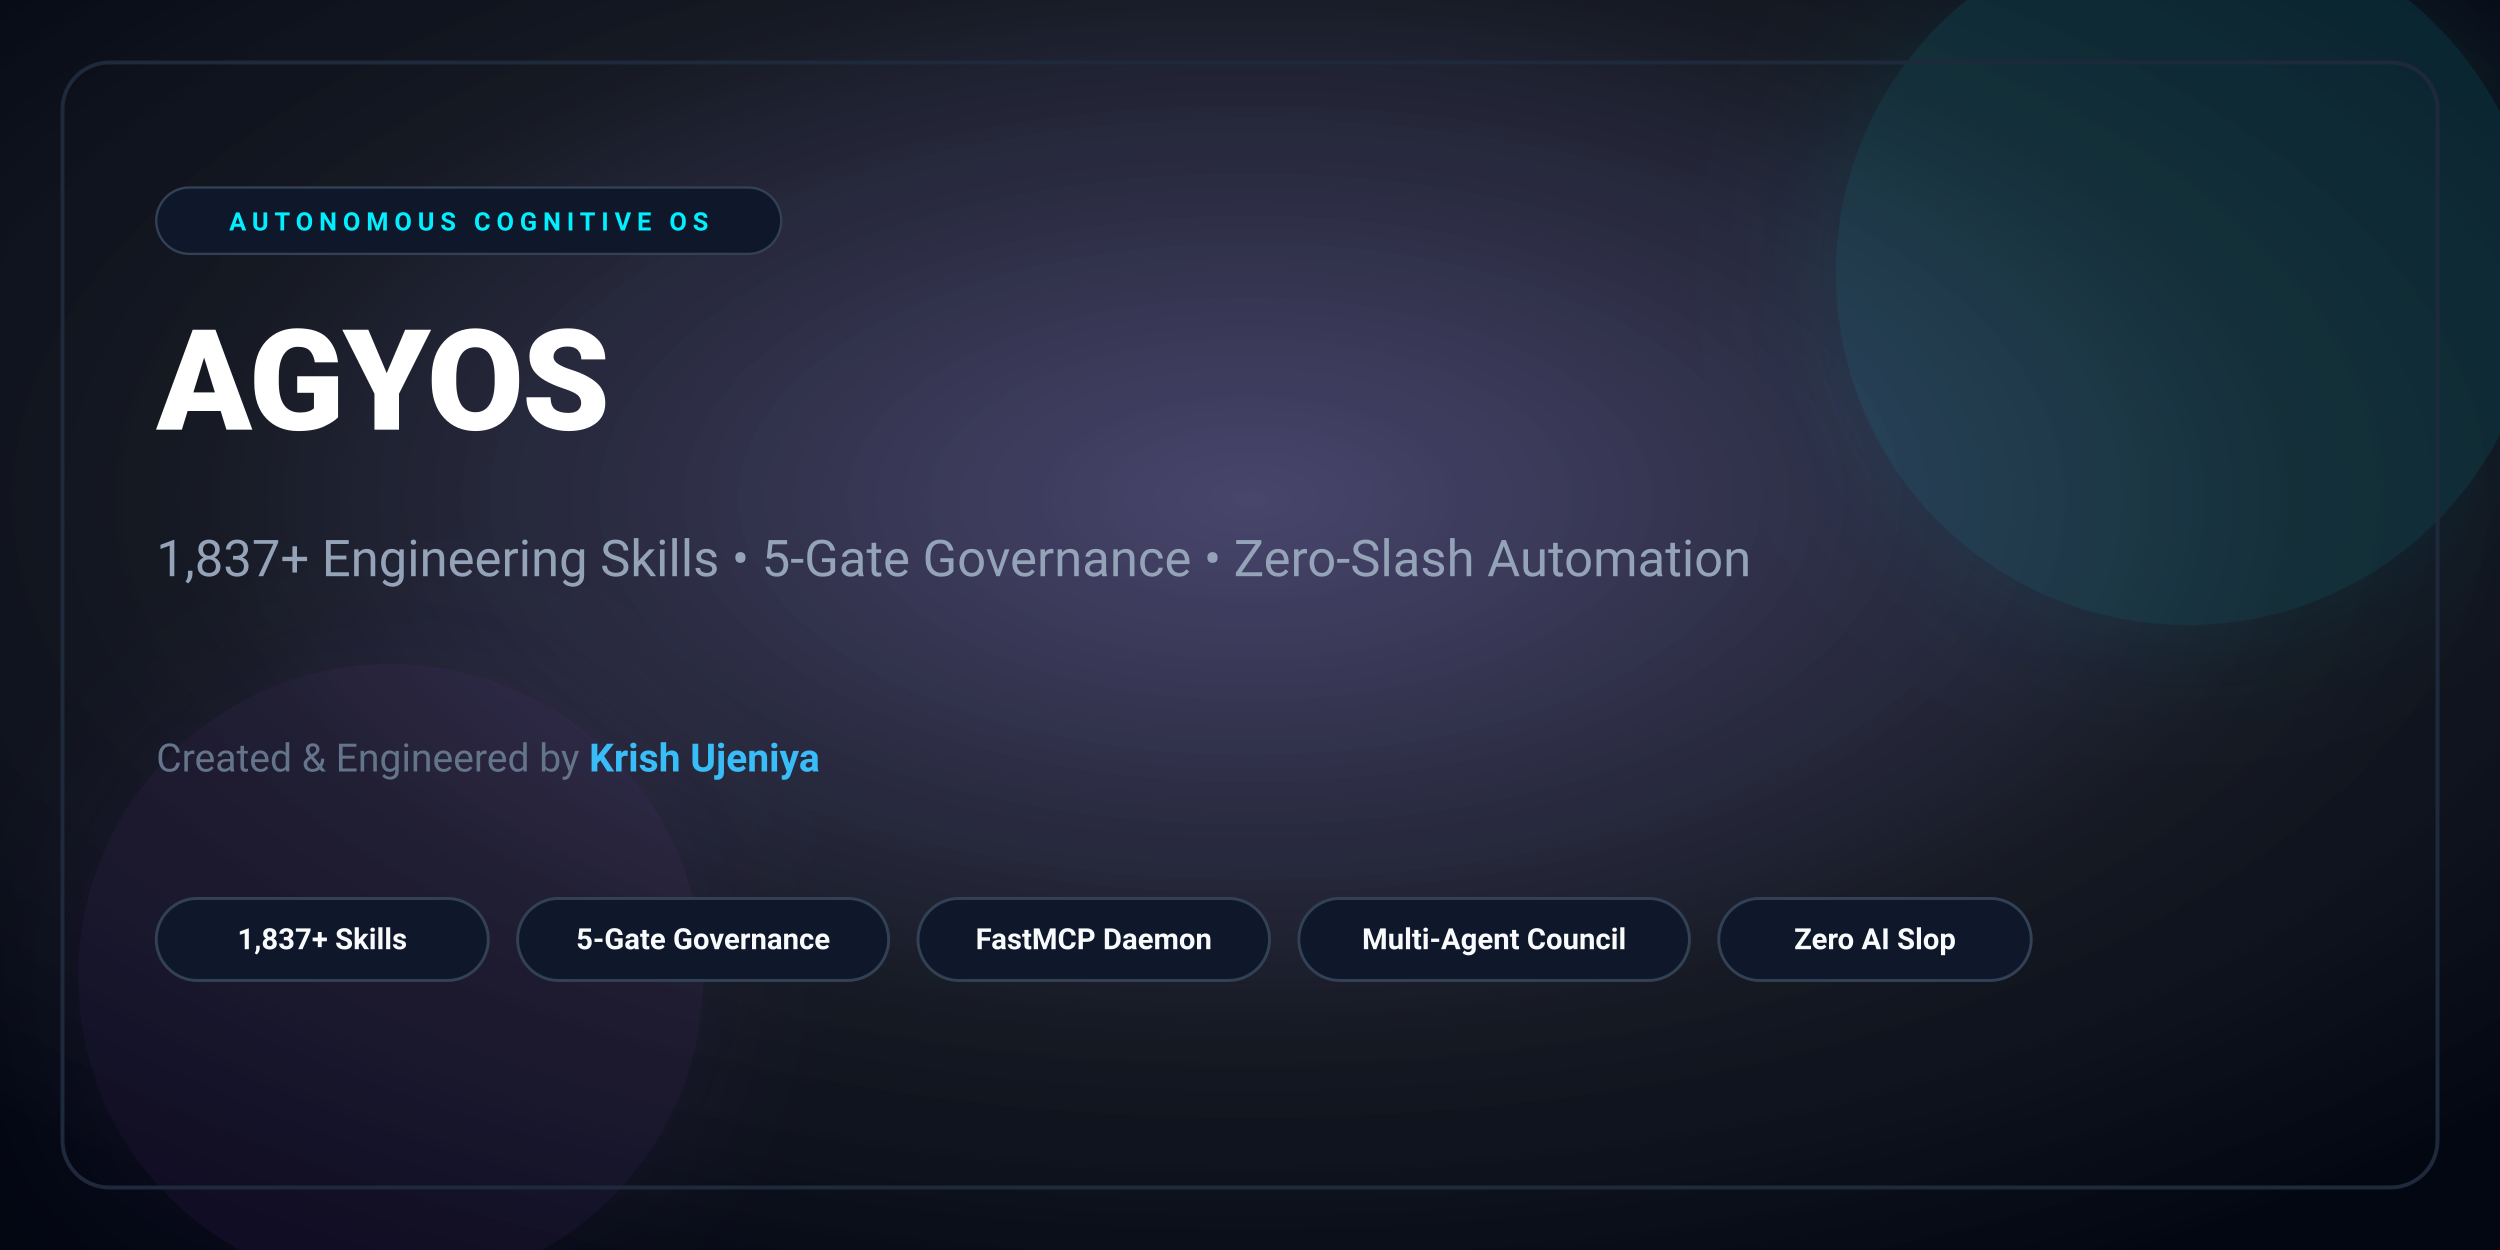
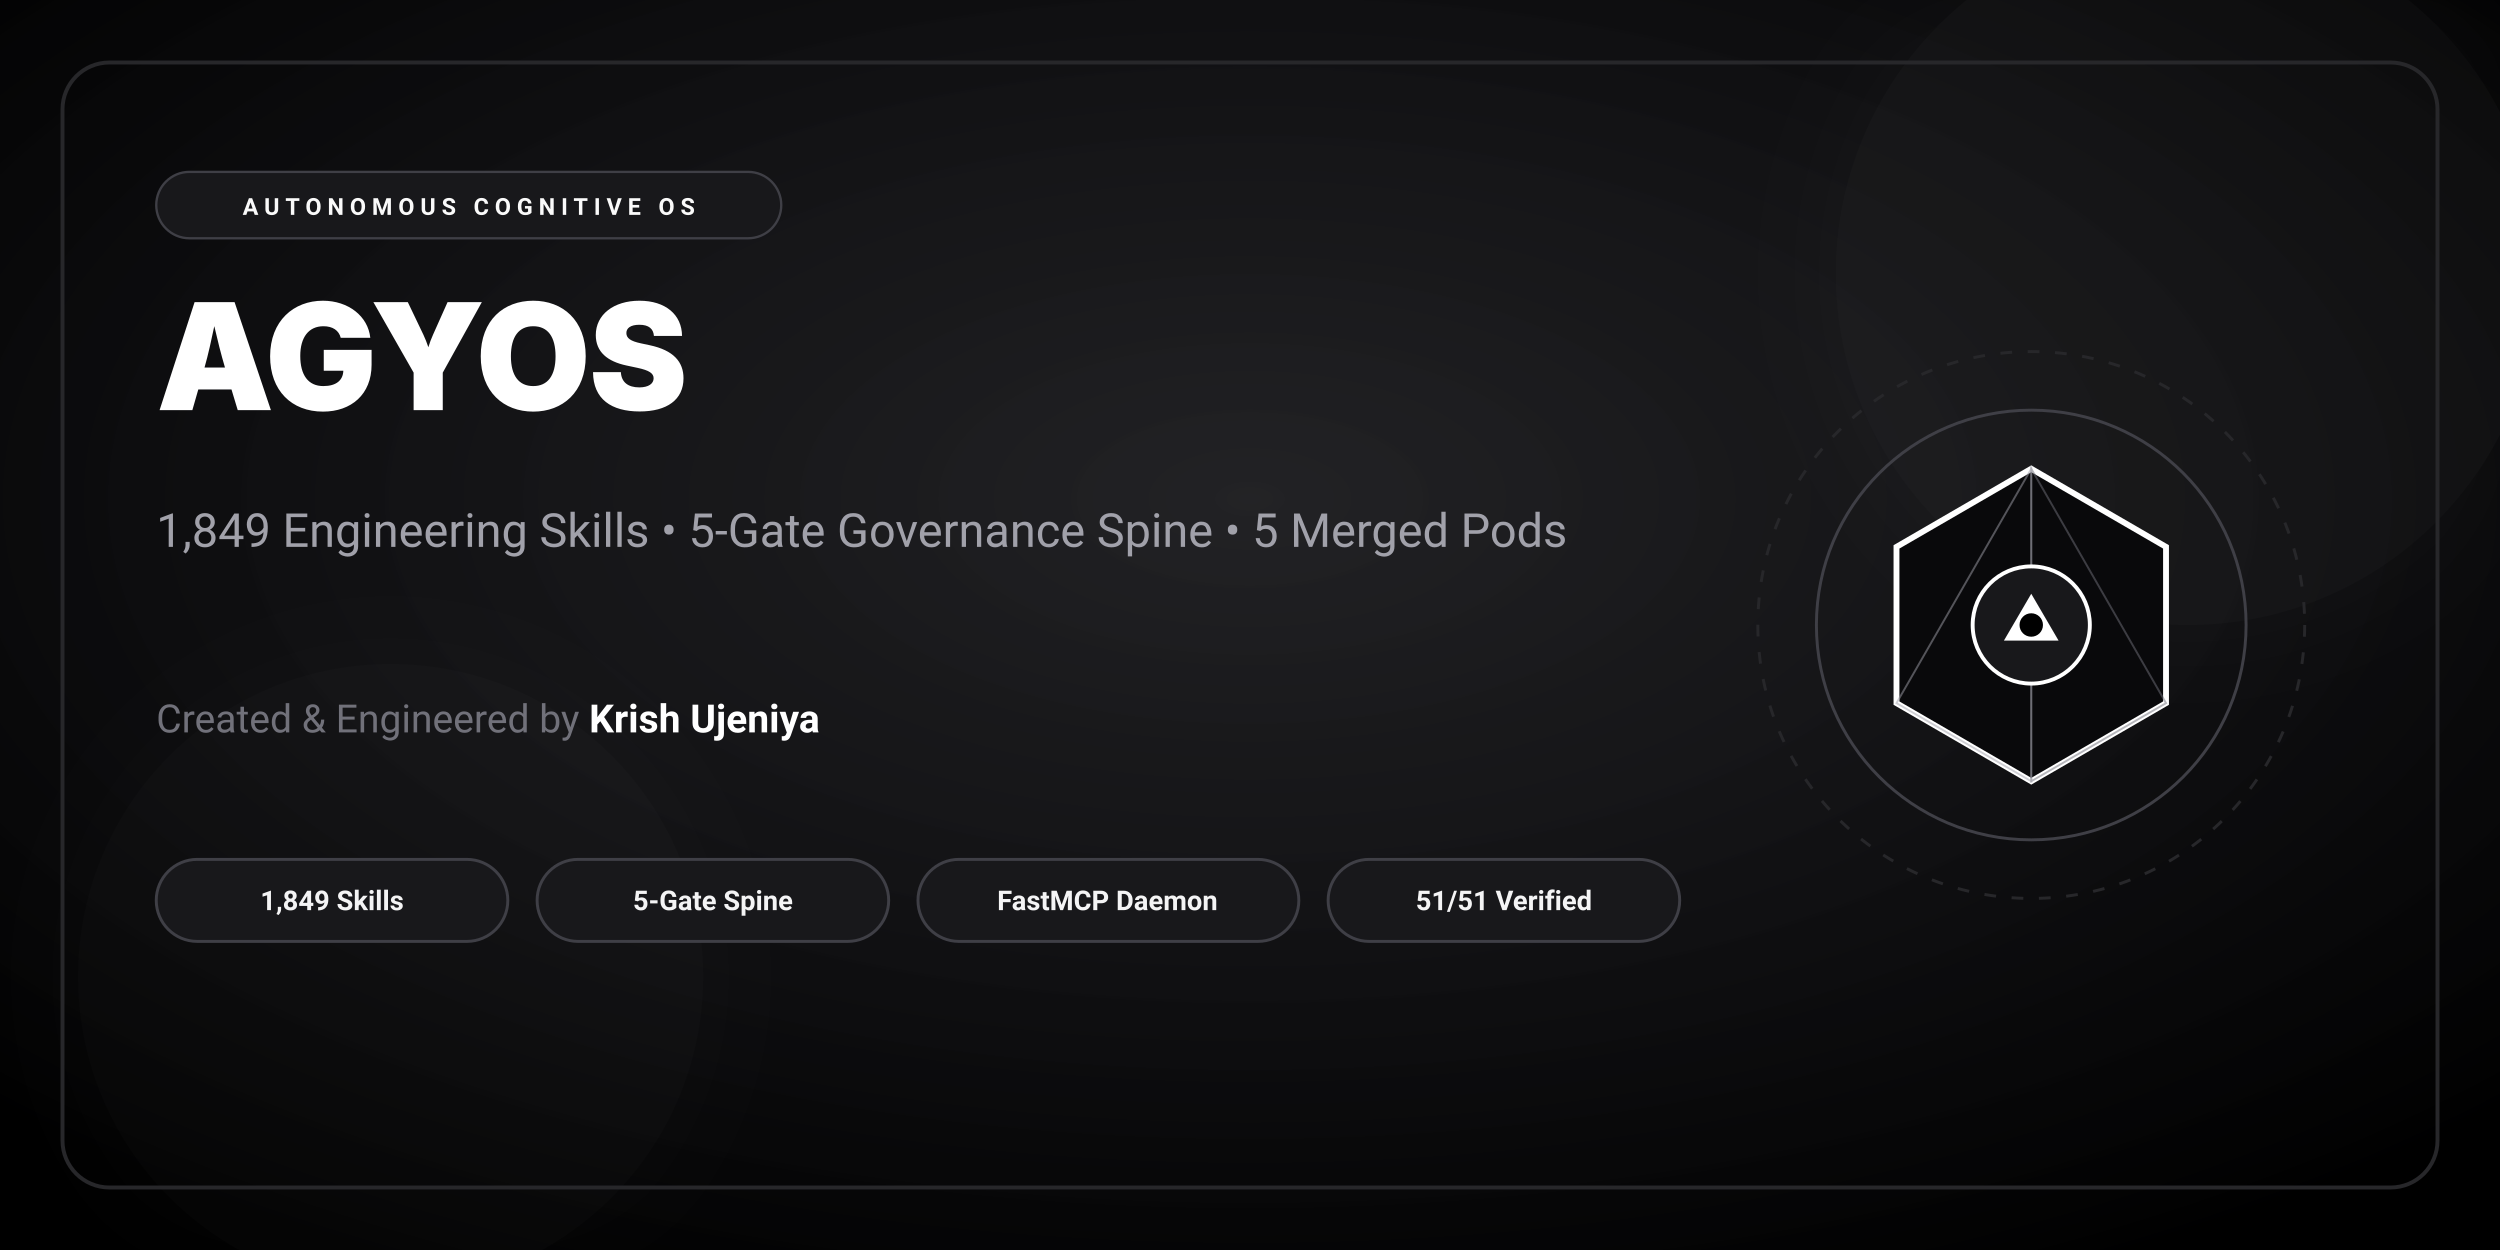
<svg xmlns="http://www.w3.org/2000/svg" viewBox="0 0 1280 640" width="1280" height="640">
  <defs>
-     <radialGradient id="bg" cx="50%" cy="40%" r="70%">
-       <stop offset="0%" stop-color="#1E1B4B" stop-opacity="0.8" />
-       <stop offset="60%" stop-color="#0B0F19" stop-opacity="0.95" />
-       <stop offset="100%" stop-color="#030712" stop-opacity="1" />
+     <radialGradient id="monoCardBg" cx="50%" cy="40%" r="70%">
+       <stop offset="0%" stop-color="#18181B" stop-opacity="0.95" />
+       <stop offset="60%" stop-color="#09090B" stop-opacity="0.98" />
+       <stop offset="100%" stop-color="#000000" stop-opacity="1" />
    </radialGradient>
-     <linearGradient id="accent" x1="0%" y1="0%" x2="100%" y2="0%">
-       <stop offset="0%" stop-color="#00F0FF" />
-       <stop offset="50%" stop-color="#6366F1" />
-       <stop offset="100%" stop-color="#A855F7" />
+     <linearGradient id="monoAccent" x1="0%" y1="0%" x2="100%" y2="0%">
+       <stop offset="0%" stop-color="#FFFFFF" />
+       <stop offset="50%" stop-color="#A1A1AA" />
+       <stop offset="100%" stop-color="#71717A" />
    </linearGradient>
-     <filter id="glow" x="-20%" y="-20%" width="140%" height="140%">
-       <feGaussianBlur stdDeviation="40" result="blur" />
+     <filter id="monoCardGlow" x="-20%" y="-20%" width="140%" height="140%">
+       <feGaussianBlur stdDeviation="30" result="blur" />
      <feComposite in="SourceGraphic" in2="blur" operator="over" />
    </filter>
  </defs>
-   <rect width="1280" height="640" fill="url(#bg)" />
-   <circle cx="1120" cy="140" r="180" fill="#00F0FF" opacity="0.1" filter="url(#glow)" />
-   <circle cx="200" cy="500" r="160" fill="#A855F7" opacity="0.08" filter="url(#glow)" />
-   <rect x="32" y="32" width="1216" height="576" rx="24" fill="none" stroke="#1E293B" stroke-width="2" />
-   <g transform="translate(80, 96)">
-     <rect width="320" height="34" rx="17" fill="#0F172A" stroke="#334155" stroke-width="1.2" />
-     <text x="160" y="22" fill="#00F0FF" font-family="-apple-system, BlinkMacSystemFont, 'Segoe UI', Roboto, sans-serif" font-size="13" font-weight="700" letter-spacing="3" text-anchor="middle">AUTONOMOUS COGNITIVE OS</text>
+   <rect width="1280" height="640" fill="url(#monoCardBg)" />
+   <circle cx="1120" cy="140" r="180" fill="#FFFFFF" opacity="0.03" filter="url(#monoCardGlow)" />
+   <circle cx="200" cy="500" r="160" fill="#FFFFFF" opacity="0.02" filter="url(#monoCardGlow)" />
+   <rect x="32" y="32" width="1216" height="576" rx="24" fill="none" stroke="#27272A" stroke-width="2" />
+   <g transform="translate(80, 88)">
+     <rect width="320" height="34" rx="17" fill="#18181B" stroke="#3F3F46" stroke-width="1.2" />
+     <text x="160" y="22" fill="#FAFAFA" font-family="-apple-system, BlinkMacSystemFont, 'SF Pro Text', 'Segoe UI', Roboto, sans-serif" font-size="12" font-weight="700" letter-spacing="3" text-anchor="middle">AUTONOMOUS COGNITIVE OS</text>
  </g>
-   <text x="80" y="220" fill="#FFFFFF" font-family="-apple-system, BlinkMacSystemFont, 'SF Pro Display', 'Segoe UI', Roboto, sans-serif" font-size="72" font-weight="900" letter-spacing="-1">AGYOS</text>
-   <text x="80" y="295" fill="#94A3B8" font-family="-apple-system, BlinkMacSystemFont, 'Segoe UI', Roboto, sans-serif" font-size="26" font-weight="400">1,837+ Engineering Skills • 5-Gate Governance • Zero-Slash Automation</text>
-   <g transform="translate(80, 375)">
-     <text x="0" y="20" fill="#64748B" font-family="-apple-system, BlinkMacSystemFont, 'Segoe UI', Roboto, sans-serif" font-size="20">Created &amp; Engineered by <tspan fill="#38BDF8" font-weight="700">Krish Ujeniya</tspan>
+   <text x="80" y="210" fill="#FFFFFF" font-family="-apple-system, BlinkMacSystemFont, 'SF Pro Display', 'Inter', 'Segoe UI', Roboto, sans-serif" font-size="76" font-weight="900" letter-spacing="-1">AGYOS</text>
+   <text x="80" y="280" fill="#A1A1AA" font-family="-apple-system, BlinkMacSystemFont, 'SF Pro Text', 'Segoe UI', Roboto, sans-serif" font-size="24" font-weight="400">1,849 Engineering Skills • 5-Gate Governance Spine • 5 Merged Pods</text>
+   <g transform="translate(80, 355)">
+     <text x="0" y="20" fill="#71717A" font-family="-apple-system, BlinkMacSystemFont, 'SF Pro Text', 'Segoe UI', Roboto, sans-serif" font-size="20">Created &amp; Engineered by <tspan fill="#FFFFFF" font-weight="700">Krish Ujeniya</tspan>
    </text>
  </g>
-   <g transform="translate(80, 460)">
-     <rect x="0" y="0" width="170" height="42" rx="21" fill="#0F172A" stroke="#334155" stroke-width="1.5" />
-     <text x="85" y="26" fill="#F8FAFC" font-family="-apple-system, BlinkMacSystemFont, 'Segoe UI', Roboto, sans-serif" font-size="15" font-weight="600" text-anchor="middle">1,837+ Skills</text>
-     <rect x="185" y="0" width="190" height="42" rx="21" fill="#0F172A" stroke="#334155" stroke-width="1.5" />
-     <text x="280" y="26" fill="#F8FAFC" font-family="-apple-system, BlinkMacSystemFont, 'Segoe UI', Roboto, sans-serif" font-size="15" font-weight="600" text-anchor="middle">5-Gate Governance</text>
-     <rect x="390" y="0" width="180" height="42" rx="21" fill="#0F172A" stroke="#334155" stroke-width="1.5" />
-     <text x="480" y="26" fill="#F8FAFC" font-family="-apple-system, BlinkMacSystemFont, 'Segoe UI', Roboto, sans-serif" font-size="15" font-weight="600" text-anchor="middle">FastMCP Daemon</text>
-     <rect x="585" y="0" width="200" height="42" rx="21" fill="#0F172A" stroke="#334155" stroke-width="1.5" />
-     <text x="685" y="26" fill="#F8FAFC" font-family="-apple-system, BlinkMacSystemFont, 'Segoe UI', Roboto, sans-serif" font-size="15" font-weight="600" text-anchor="middle">Multi-Agent Council</text>
-     <rect x="800" y="0" width="160" height="42" rx="21" fill="#0F172A" stroke="#334155" stroke-width="1.5" />
-     <text x="880" y="26" fill="#F8FAFC" font-family="-apple-system, BlinkMacSystemFont, 'Segoe UI', Roboto, sans-serif" font-size="15" font-weight="600" text-anchor="middle">Zero AI Slop</text>
+   <g transform="translate(80, 440)">
+     <rect x="0" y="0" width="180" height="42" rx="21" fill="#18181B" stroke="#3F3F46" stroke-width="1.5" />
+     <text x="90" y="26" fill="#F4F4F5" font-family="-apple-system, BlinkMacSystemFont, 'SF Pro Text', 'Segoe UI', Roboto, sans-serif" font-size="14" font-weight="600" text-anchor="middle">1,849 Skills</text>
+     <rect x="195" y="0" width="180" height="42" rx="21" fill="#18181B" stroke="#3F3F46" stroke-width="1.5" />
+     <text x="285" y="26" fill="#F4F4F5" font-family="-apple-system, BlinkMacSystemFont, 'SF Pro Text', 'Segoe UI', Roboto, sans-serif" font-size="14" font-weight="600" text-anchor="middle">5-Gate Spine</text>
+     <rect x="390" y="0" width="195" height="42" rx="21" fill="#18181B" stroke="#3F3F46" stroke-width="1.5" />
+     <text x="487" y="26" fill="#F4F4F5" font-family="-apple-system, BlinkMacSystemFont, 'SF Pro Text', 'Segoe UI', Roboto, sans-serif" font-size="14" font-weight="600" text-anchor="middle">FastMCP Daemon</text>
+     <rect x="600" y="0" width="180" height="42" rx="21" fill="#18181B" stroke="#3F3F46" stroke-width="1.5" />
+     <text x="690" y="26" fill="#F4F4F5" font-family="-apple-system, BlinkMacSystemFont, 'SF Pro Text', 'Segoe UI', Roboto, sans-serif" font-size="14" font-weight="600" text-anchor="middle">51/51 Verified</text>
+   </g>
+   <g transform="translate(1040, 320)">
+     <circle r="140" fill="none" stroke="#27272A" stroke-width="1.5" stroke-dasharray="6 8" />
+     <circle r="110" fill="none" stroke="#3F3F46" stroke-width="1.5" />
+     <polygon points="0,-80 69,-40 69,40 0,80 -69,40 -69,-40" fill="#09090B" stroke="#FFFFFF" stroke-width="3" />
+     <polygon points="0,-80 0,80 69,40" fill="none" stroke="#71717A" stroke-width="1" stroke-opacity="0.5" />
+     <polygon points="0,-80 0,80 -69,40" fill="none" stroke="#A1A1AA" stroke-width="1" stroke-opacity="0.5" />
+     <circle r="30" fill="#18181B" stroke="#FFFFFF" stroke-width="2" />
+     <polygon points="0,-16 14,8 -14,8" fill="#FFFFFF" />
+     <circle r="6" fill="#000000" />
  </g>
</svg>
